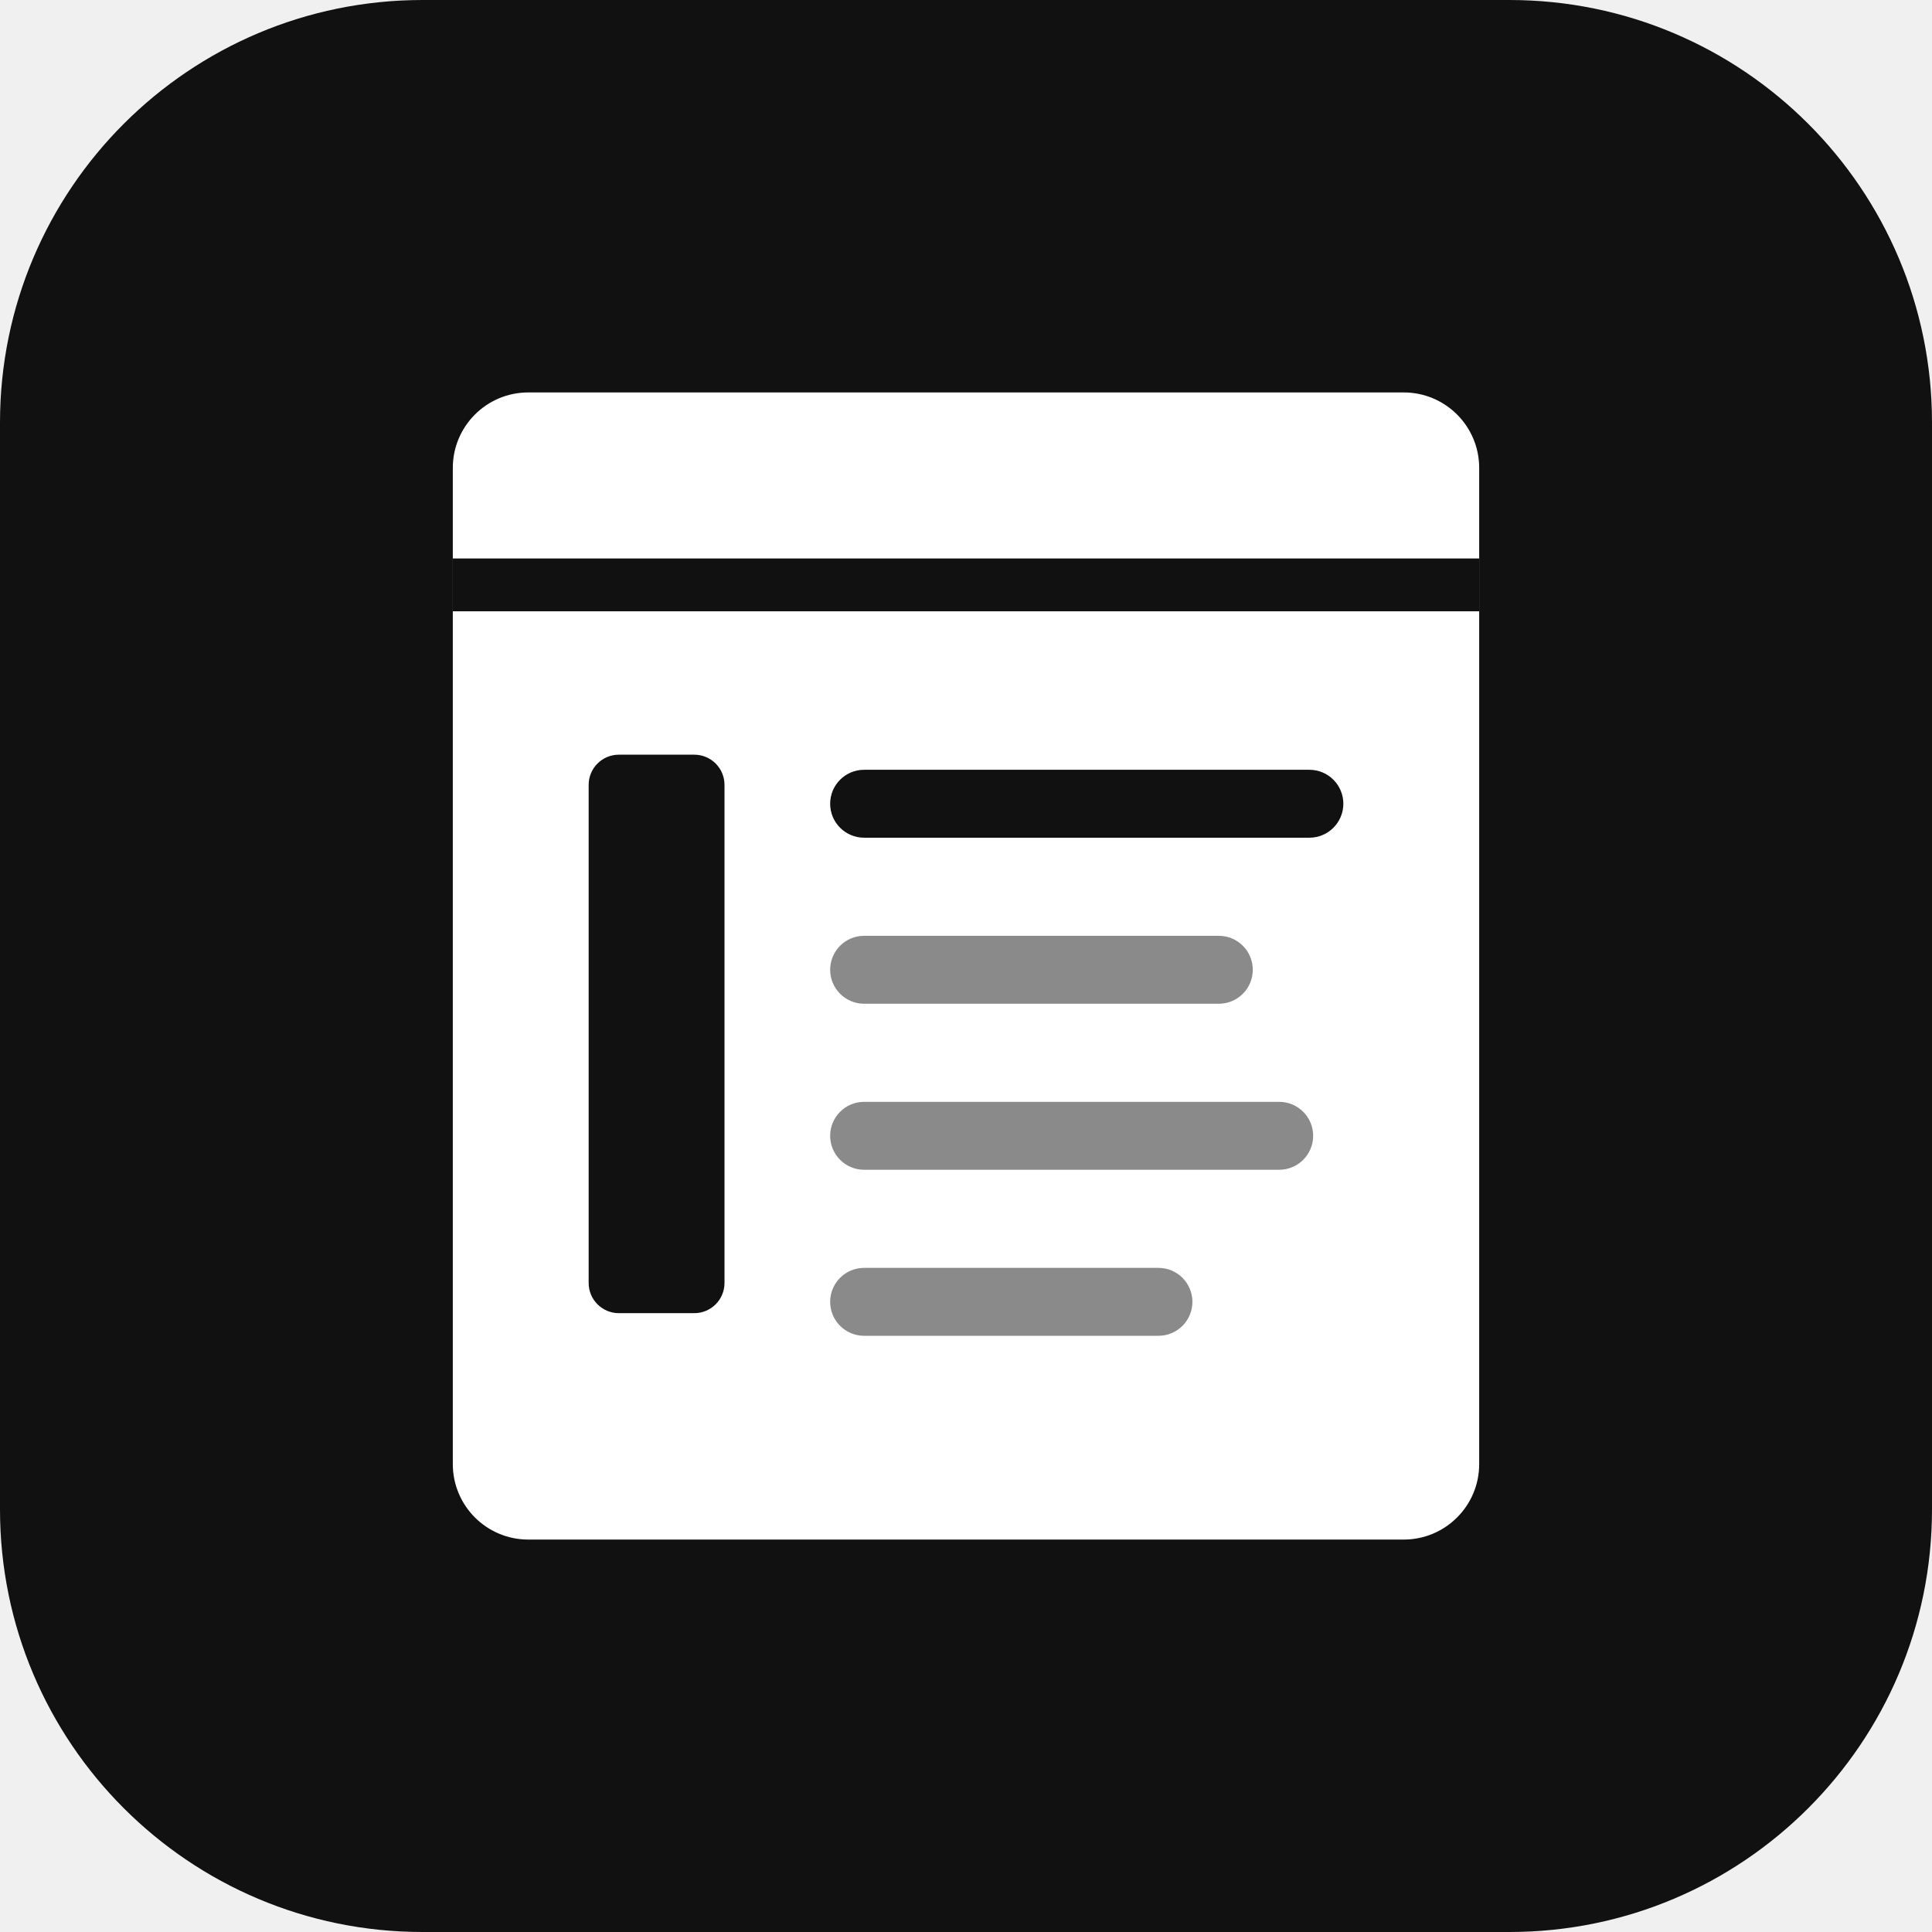
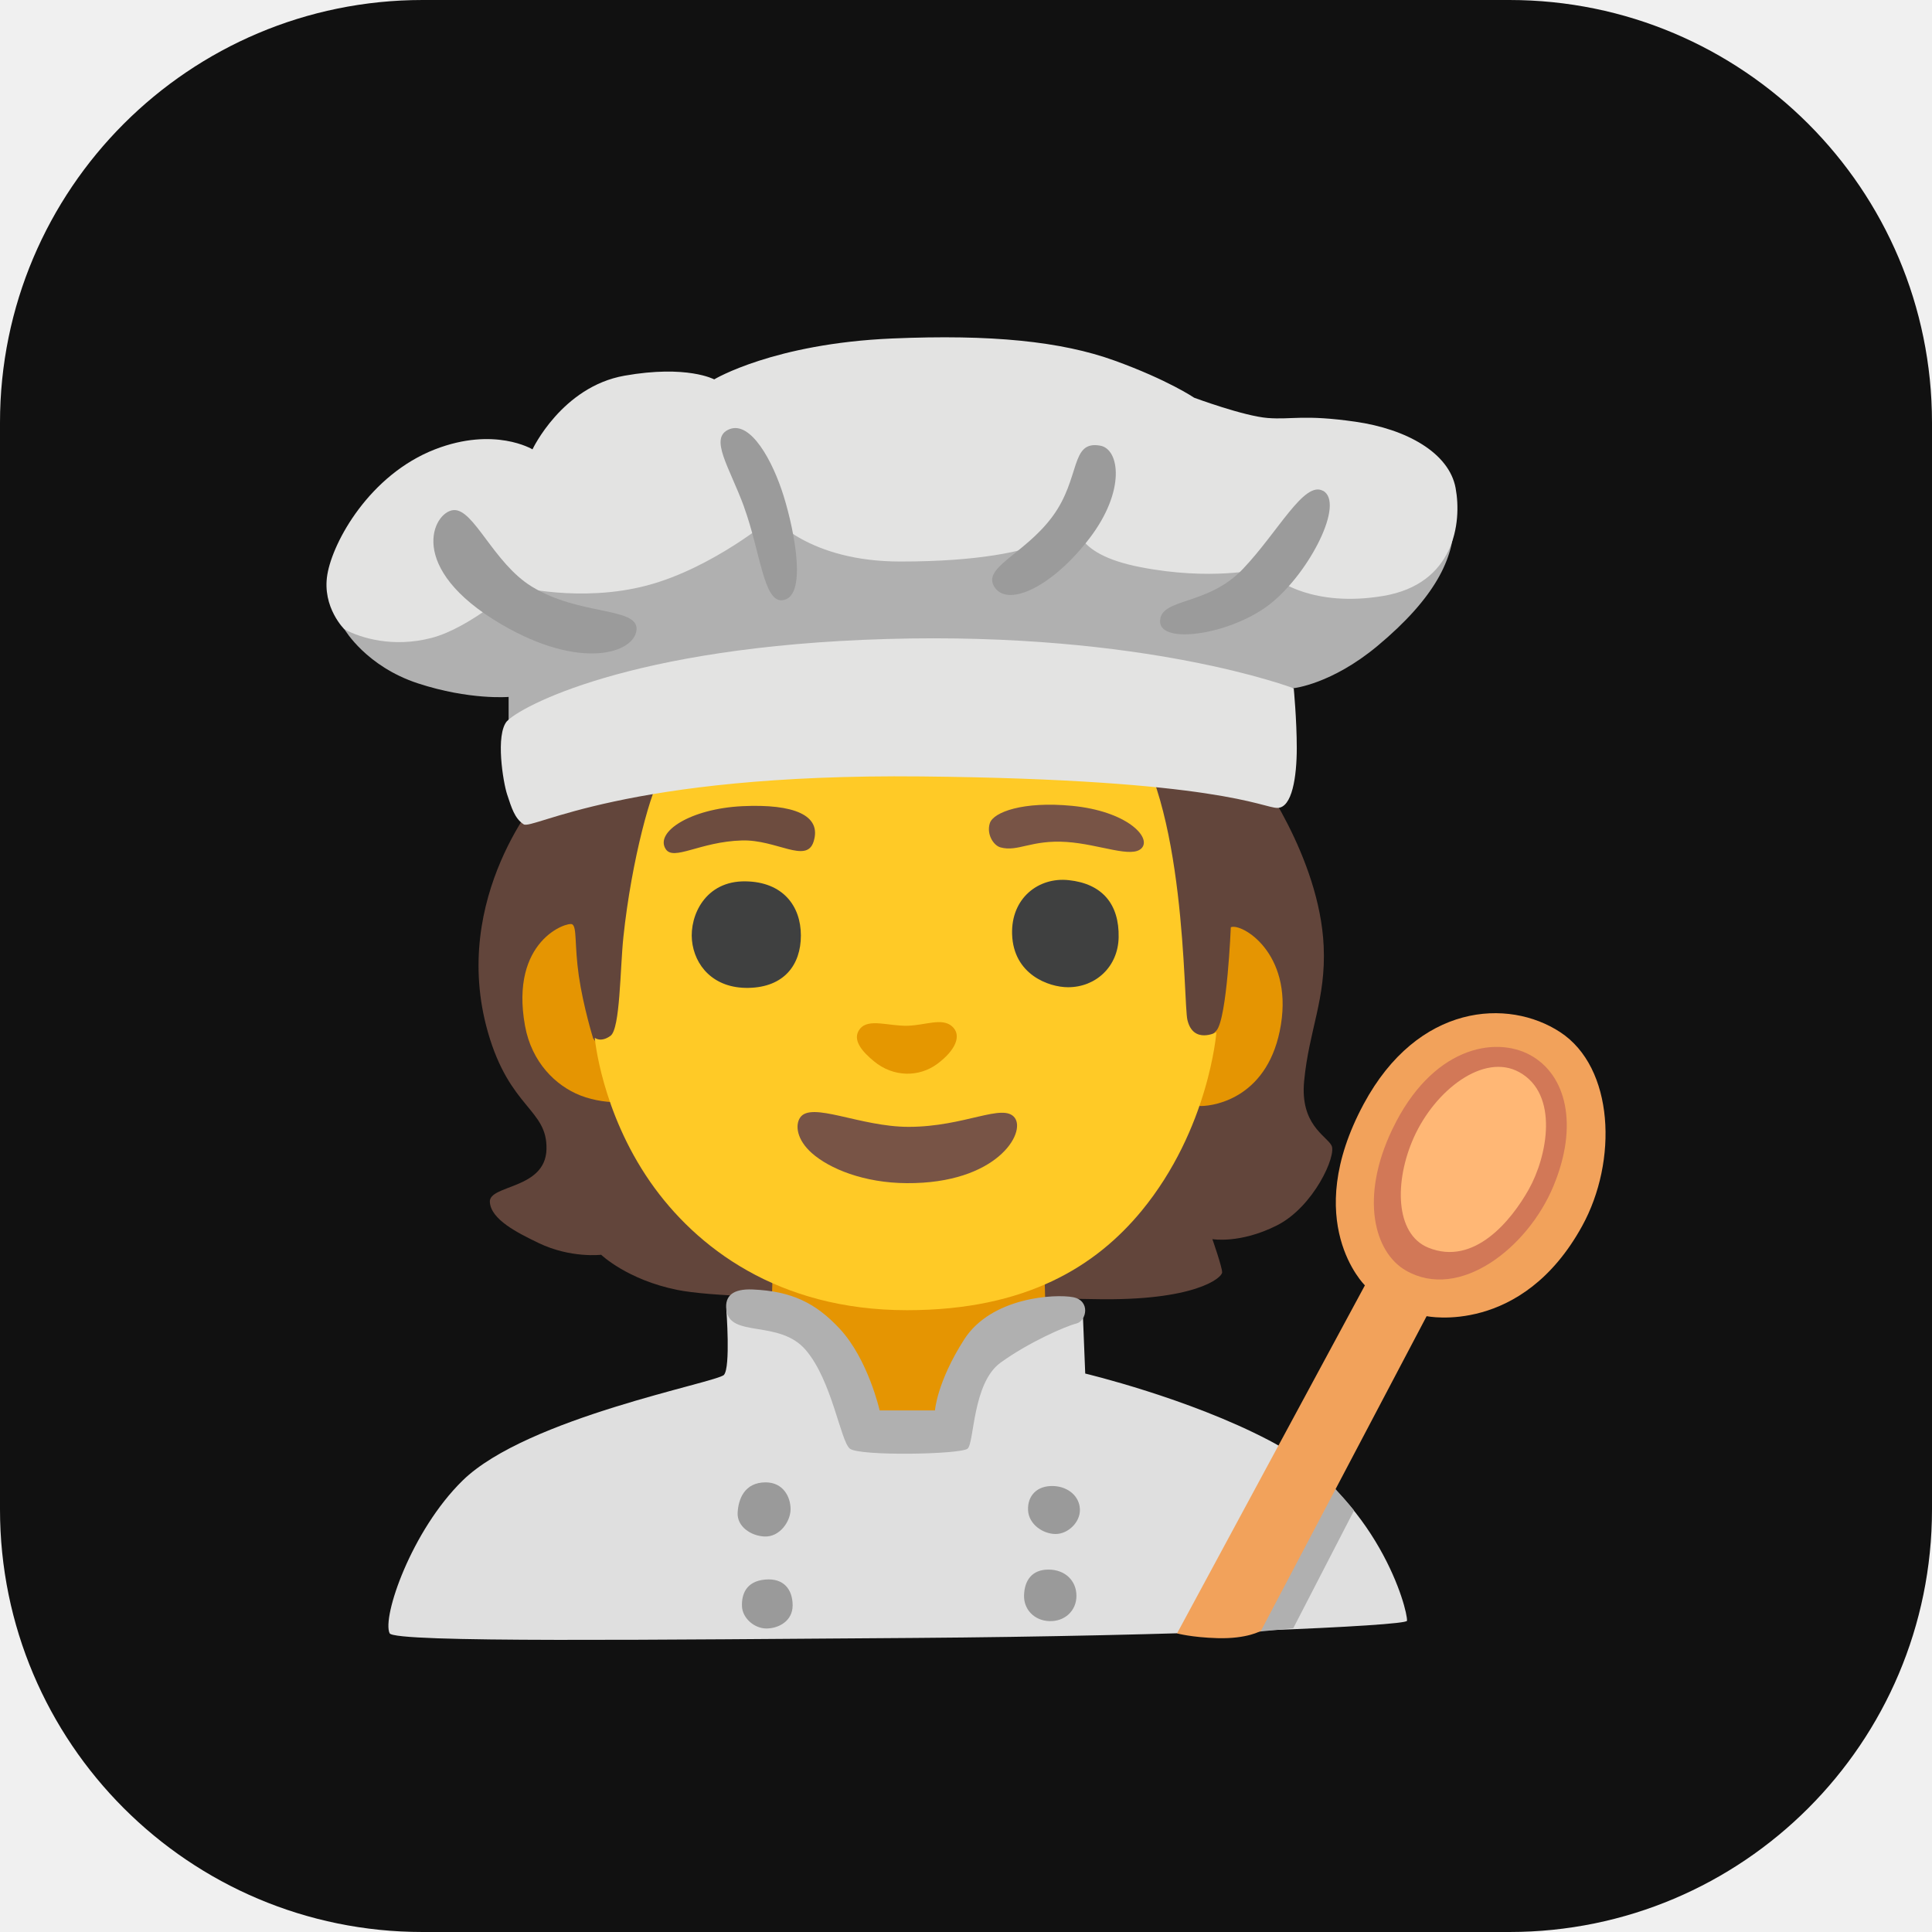
<svg xmlns="http://www.w3.org/2000/svg" viewBox="0 0 512 512">
  <rect width="512" height="512" rx="112" fill="#111111" />
-   <rect x="120" y="104" width="272" height="304" rx="20" fill="#ffffff" />
-   <rect x="120" y="148" width="272" height="14" fill="#111111" />
-   <rect x="156" y="200" width="36" height="148" rx="8" fill="#111111" />
-   <rect x="220" y="204" width="136" height="18" rx="9" fill="#111111" />
-   <rect x="220" y="248" width="112" height="18" rx="9" fill="#8a8a8a" />
-   <rect x="220" y="292" width="128" height="18" rx="9" fill="#8a8a8a" />
-   <rect x="220" y="336" width="96" height="18" rx="9" fill="#8a8a8a" />
+   <svg x="72" y="78" width="368" height="368" viewBox="0 0 128 128">
+     <path style="fill:#62453B;" d="M55.03,21.03c-24.86,2-30.06,24.84-30.06,24.84s-8.6,9.66-5.04,22.14c2.02,7.07,5.5,7.08,5.4,10.8 s-5.32,3.25-5.22,4.86s2.51,2.82,4.5,3.78c2.95,1.42,5.76,1.08,5.76,1.08s2.4,2.31,7.02,3.24c6,1.21,29.1,0.65,38.41,0.85 c9.3,0.2,11.81-1.97,11.81-2.47s-0.9-3.06-0.9-3.06s2.54,0.45,5.94-1.26s5.54-6.47,5.04-7.38s-2.91-1.93-2.52-5.94 c0.45-4.71,2.02-7.55,1.8-12.42c-0.37-8.26-6.3-16.2-6.3-16.2s1.24-5.73-5.76-15.48C78.74,19.82,68.8,19.93,55.03,21.03z" />
+     <path style="fill:#E59502;" d="M46.19,89.86l-0.24,7.77c0,0-0.85,8.28,12.62,8.28s12.87-7.67,12.87-7.67l-0.24-9.41l-25,1.02 L46.19,89.86z" />
+     <path style="fill:#DFDFDF;" d="M46.74,93.49l-4.83,0.11c0,0,0.4,5.29-0.22,6s-18.16,3.94-24.09,9.74 c-4.72,4.62-7.44,12.58-6.73,14.08c0.42,0.89,24.69,0.59,48.44,0.43c23.99-0.17,45.3-1.1,45.34-1.58 c0.09-0.97-2.64-11.36-12.71-16.63c-7.44-3.9-16.95-6.16-16.95-6.16l-0.24-6.01l-6.59,1.62l-6.38,6.46v2.39l-7.79-0.35l-2.92-7.08 l-4.34-3.01L46.74,93.49z" />
+     <path style="fill:#B0B0B0;" d="M97.66,109.68c0,0,1,1.11,1.27,1.42s0.84,1,0.84,1l-5.6,10.85L90,123.37l7.66-13.7V109.68z" />
+     <g>
+       <path style="fill:#E59502;" d="M27.7,58.07c-0.45-0.26-5.77,1.49-4.35,9.35c0.61,3.38,2.84,5.53,5.09,6.42 c2.7,1.06,5.42,0.48,5.42,0.48l-4.23-5.74c0,0-0.9-2.89-1.32-5.76C27.9,59.95,28.15,58.33,27.7,58.07z" />
+       <path style="fill:#E59502;" d="M88.41,58.34c0.98-0.41,5.69,2.32,4.62,8.97s-6,7.51-7.39,7.51s-4.76-3.04-4.76-3.04 s5.23-2.77,6.21-3.92S88.41,58.34,88.41,58.34z" />
+     </g>
+     <path style="fill:#FFCA26;" d="M35.97,44.3c-0.9,0.98-2.8,7.81-3.55,14.94c-0.31,2.94-0.29,8.46-1.19,9.11s-1.45,0.18-1.45,0.18 s0.59,6.77,5.11,13.28c4.19,6.02,11.77,11.83,23.67,11.83c11,0,17.42-4.06,21.62-9.15c6.23-7.57,6.9-16.47,6.9-16.47 s-2.13,1.13-2.67-1.13c-0.39-1.62-0.06-20.36-5.8-27.19c-4.29-5.11-13.27-5.07-20.22-4.69C48.98,35.52,35.97,44.3,35.97,44.3z" />
+     <path style="fill:#E59700;" d="M58.63,67.42c-1.75,0.05-3.6-0.71-4.4,0.28s0.22,2.12,1.29,3c1.79,1.48,4.16,1.48,5.84,0.23 s2.28-2.63,1.36-3.45S60.28,67.37,58.63,67.42z" />
+     <path style="fill:#785446;" d="M58.71,76.74c-4.49,0-9-2.39-10.01-0.84c-0.45,0.68-0.31,2.02,1.09,3.26 c1.62,1.44,4.81,2.75,8.75,2.77c8.29,0.05,11.01-4.63,9.95-6.03S63.89,76.74,58.71,76.74L58.71,76.74z" />
+     <g>
+       <path style="fill:#6D4C3F;" d="M36.31,51.12c0.72,1.16,3.16-0.67,7.04-0.78c3.18-0.09,5.95,2.17,6.6,0.11 c0.78-2.44-1.83-3.49-6.55-3.27C38.58,47.41,35.33,49.56,36.31,51.12L36.31,51.12z" />
+       <path style="fill:#785446;" d="M67.18,50.98c1.61,0.44,2.83-0.72,6.1-0.5c3.06,0.21,6.05,1.55,6.93,0.55s-1.4-3.39-6.43-3.88 c-4.55-0.44-7.25,0.59-7.58,1.59S66.52,50.8,67.18,50.98z" />
+     </g>
+     <g>
+       <path style="fill:#3F4040;" d="M43.68,54.11c-3.72-0.06-5.16,3.16-4.94,5.44s1.94,4.44,5.21,4.38s4.83-2.11,4.83-4.83 S47.12,54.16,43.68,54.11z" />
+       <path style="fill:#3F4040;" d="M73.46,54c-2.77-0.3-5.32,1.66-5.21,4.99c0.12,3.71,3.38,4.88,5.16,4.88c2.55,0,4.61-1.89,4.66-4.6 c0.06-3.05-1.5-4.94-4.6-5.27H73.46z" />
+     </g>
+     <g>
+       <path style="fill:#B0B0B0;" d="M63.57,13.53L6.74,30.92c0,0,1.98,3.38,6.74,4.94s8.36,1.25,8.36,1.25v4.5l53.69-4.16l18.69-1.15 c0,0,3.47-0.36,7.71-3.89c5.32-4.44,7.06-8.07,7.06-11.46S63.57,13.53,63.57,13.53z" />
+       <path style="fill:#E3E3E2;" d="M6.74,30.92c0,0-2.12-2.04-1.61-5.09s3.91-9.2,9.92-11.54c5.49-2.13,8.99,0,8.99,0 s2.71-5.77,8.48-6.79s8.27,0.34,8.27,0.34s5.47-3.3,16.4-3.77c9.14-0.39,15.59,0.26,20.51,2.04s7.33,3.42,7.33,3.42 s4.58,1.7,6.79,1.87s3.31-0.34,8.06,0.34s8.65,2.88,9.25,6.11s-0.13,8.85-6.66,9.95s-9.79-1.54-9.79-1.54l-1.61-0.93 c0,0-4.5,1.09-11.03-0.19c-6.53-1.27-5.8-4.2-5.8-4.2s-1.81,3.69-16.29,3.69c-8.44,0-11.75-4.07-11.75-4.07s-5.51,4.67-11.62,6.28 s-12.04,0.08-12.04,0.08s-4.24,3.82-7.8,4.75c-3.56,0.93-6.53,0-7.97-0.76L6.74,30.92z" />
+       <path style="fill:#E3E3E2;" d="M21.7,39.33c-1.1,1.24-0.36,5.68,0,6.76c0.41,1.24,0.69,2.21,1.52,2.76s9.24-4.69,36.67-4.41 c27.44,0.28,31.44,2.9,32.81,2.9s1.79-2.9,1.79-5.51s-0.28-5.51-0.28-5.51s-13.65-5.24-37.5-4.55 c-23.85,0.69-33.92,6.34-35.02,7.58L21.7,39.33z" />
+       <path style="fill:#9B9B9B;" d="M23.96,26.93c-3.53-2.17-5.34-7.21-7.21-7.04s-4.44,5.33,4.41,10.52c7.38,4.33,12.3,2.63,12.47,0.51 C33.8,28.8,28.37,29.65,23.96,26.93z" />
+       <path style="fill:#9B9B9B;" d="M43.55,19.63c1.49,4.11,1.79,8.69,3.48,8.57c2.38-0.17,1.19-6.28,0.17-9.58s-3.05-6.96-5-6.19 s0,3.48,1.36,7.21L43.55,19.63z" />
+       <path style="fill:#9B9B9B;" d="M66.71,27.1c1.3,1.68,5.26-0.17,8.65-4.58s2.79-8.25,1.02-8.57c-2.8-0.51-1.78,2.97-4.41,6.53 S65.27,25.23,66.71,27.1z" />
+       <path style="fill:#9B9B9B;" d="M96.9,18.11c-1.74-0.94-4.11,3.77-7.38,7.21s-7.63,2.63-7.63,4.83s6.7,1.19,10.26-1.7 s6.79-9.25,4.75-10.35L96.9,18.11z" />
+     </g>
+     <path style="fill:#F2A25B;" d="M83.45,123.44l17.32-32.09c0,0-5.96-5.84-0.11-16.72c5-9.29,13.32-9.76,18.11-6.62 c4.98,3.26,5.33,11.88,2.02,17.88c-5.57,10.12-14.33,8.3-14.33,8.3l-15.27,29c0,0-1.24,0.76-4.02,0.68 c-2.39-0.07-3.72-0.44-3.72-0.44L83.45,123.44z" />
+     <path style="fill:#D27857;" d="M104.56,89.99c4.95,2.83,11.23-2.12,13.58-7.77c2.36-5.65,1.18-10.28-2.12-12.09 s-9.11-0.71-12.72,6.83C100.28,83.26,101.63,88.32,104.56,89.99z" />
+     <path style="fill:#FFB775;" d="M106.6,87.87c4.26,1.75,7.69-2.55,9.26-5.34c1.73-3.06,2.83-8.79-0.86-10.83 c-3.28-1.81-7.77,1.65-9.73,6.04C103.48,81.75,103.54,86.61,106.6,87.87z" />
+     <path style="fill:#B0B0B0;" d="M41.91,93.6c0.31,2.63,4.88,0.87,7.31,3.7c2.43,2.83,3.21,8.39,4.07,9.1s10.24,0.54,10.86,0 s0.44-6.04,3.03-7.92s6.04-3.38,6.99-3.61s1.33-2.12-0.31-2.43s-7.52-0.02-10.03,3.9s-2.69,6.54-2.69,6.54h-5.1 c0,0-1.06-4.72-3.69-7.54c-2.2-2.36-4.4-3.45-8.01-3.61C42.52,91.65,41.75,92.32,41.91,93.6L41.91,93.6z" />
+     <path style="fill:#9A9A9A;" d="M45.53,109.51c-1.95,0-2.52,1.55-2.58,2.81s1.21,2.12,2.47,2.18c1.4,0.07,2.41-1.38,2.41-2.52 S47.14,109.51,45.53,109.51L45.53,109.51z" />
+     <path style="fill:#9A9A9A;" d="M72.09,109.85c-1.55-0.07-2.43,0.9-2.37,2.22s1.39,2.2,2.54,2.2s2.29-1.09,2.24-2.29 S73.41,109.91,72.09,109.85L72.09,109.85z" />
+     <path style="fill:#9A9A9A;" d="M69.35,119.92c-0.04,1.29,0.93,2.33,2.33,2.38s2.5-0.93,2.5-2.33s-1.05-2.42-2.58-2.42 S69.39,118.56,69.35,119.92L69.35,119.92z" />
+     <path style="fill:#9A9A9A;" d="M45.48,118.47c-1.76,0.16-2.17,1.37-2.13,2.46s1.13,2.05,2.25,2.05s2.42-0.68,2.42-2.13 S47.21,118.31,45.48,118.47z" />
+   </svg>
</svg>
